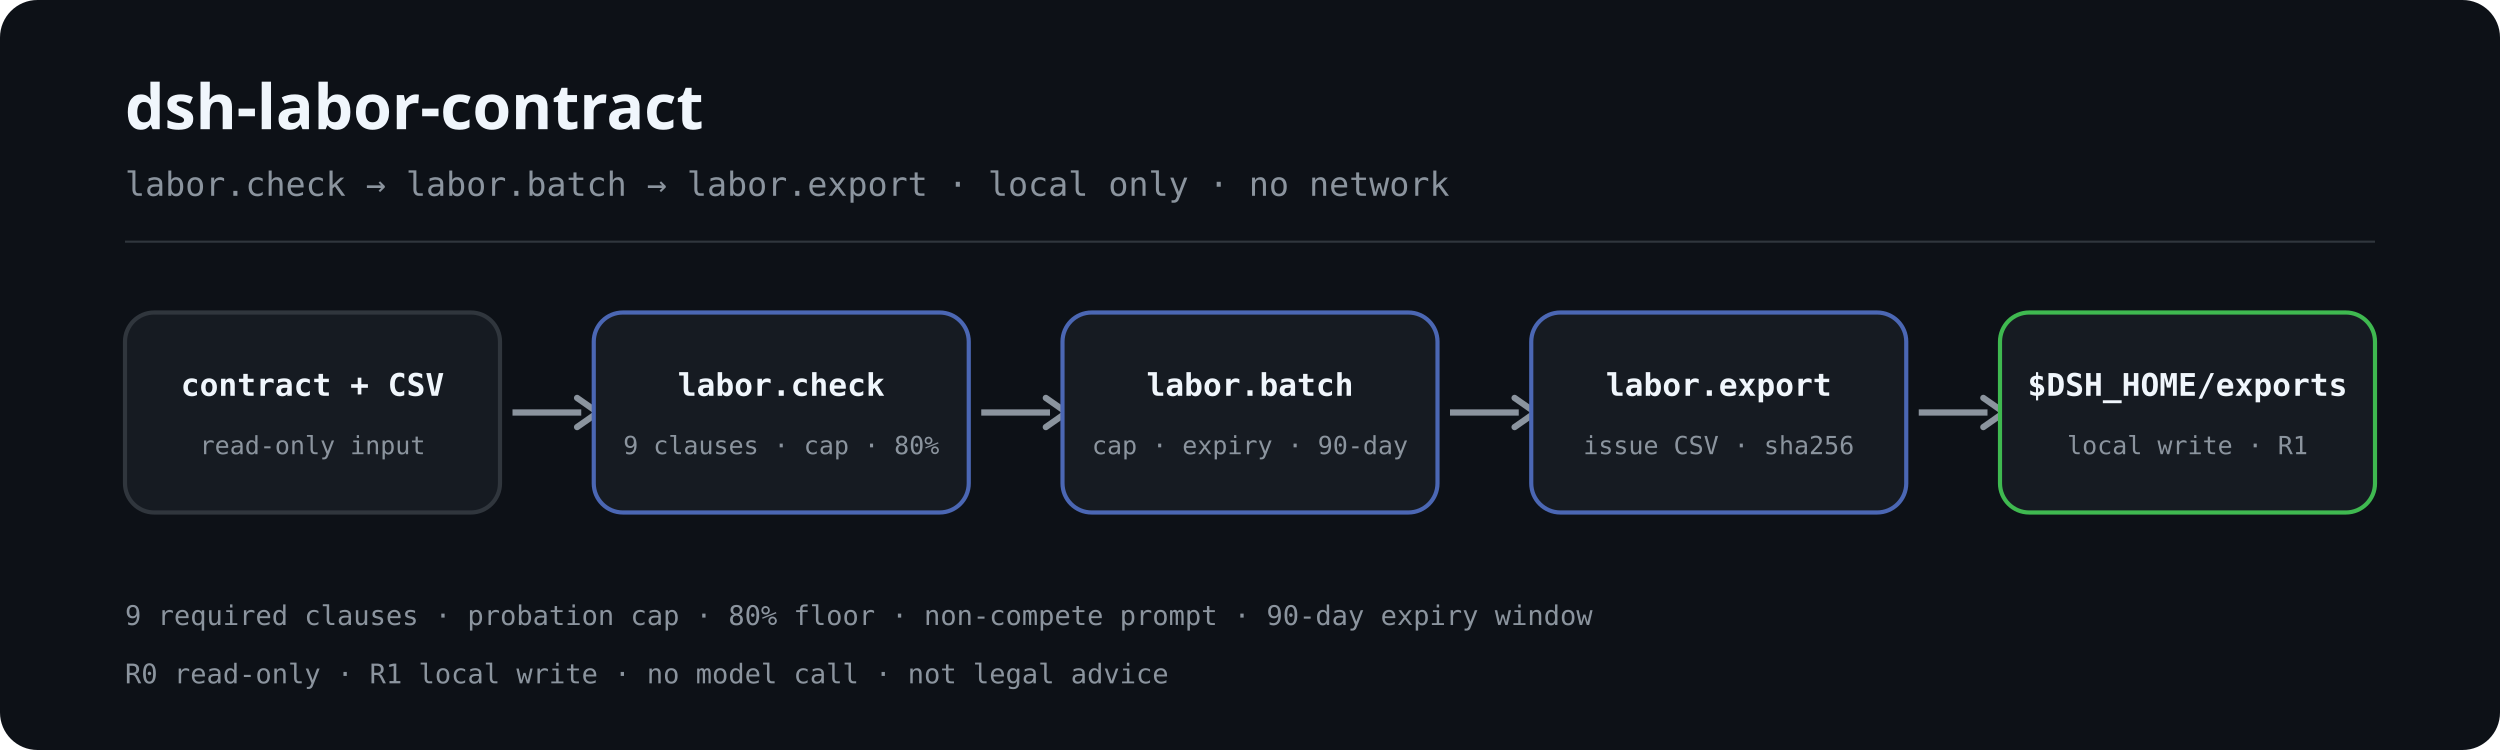
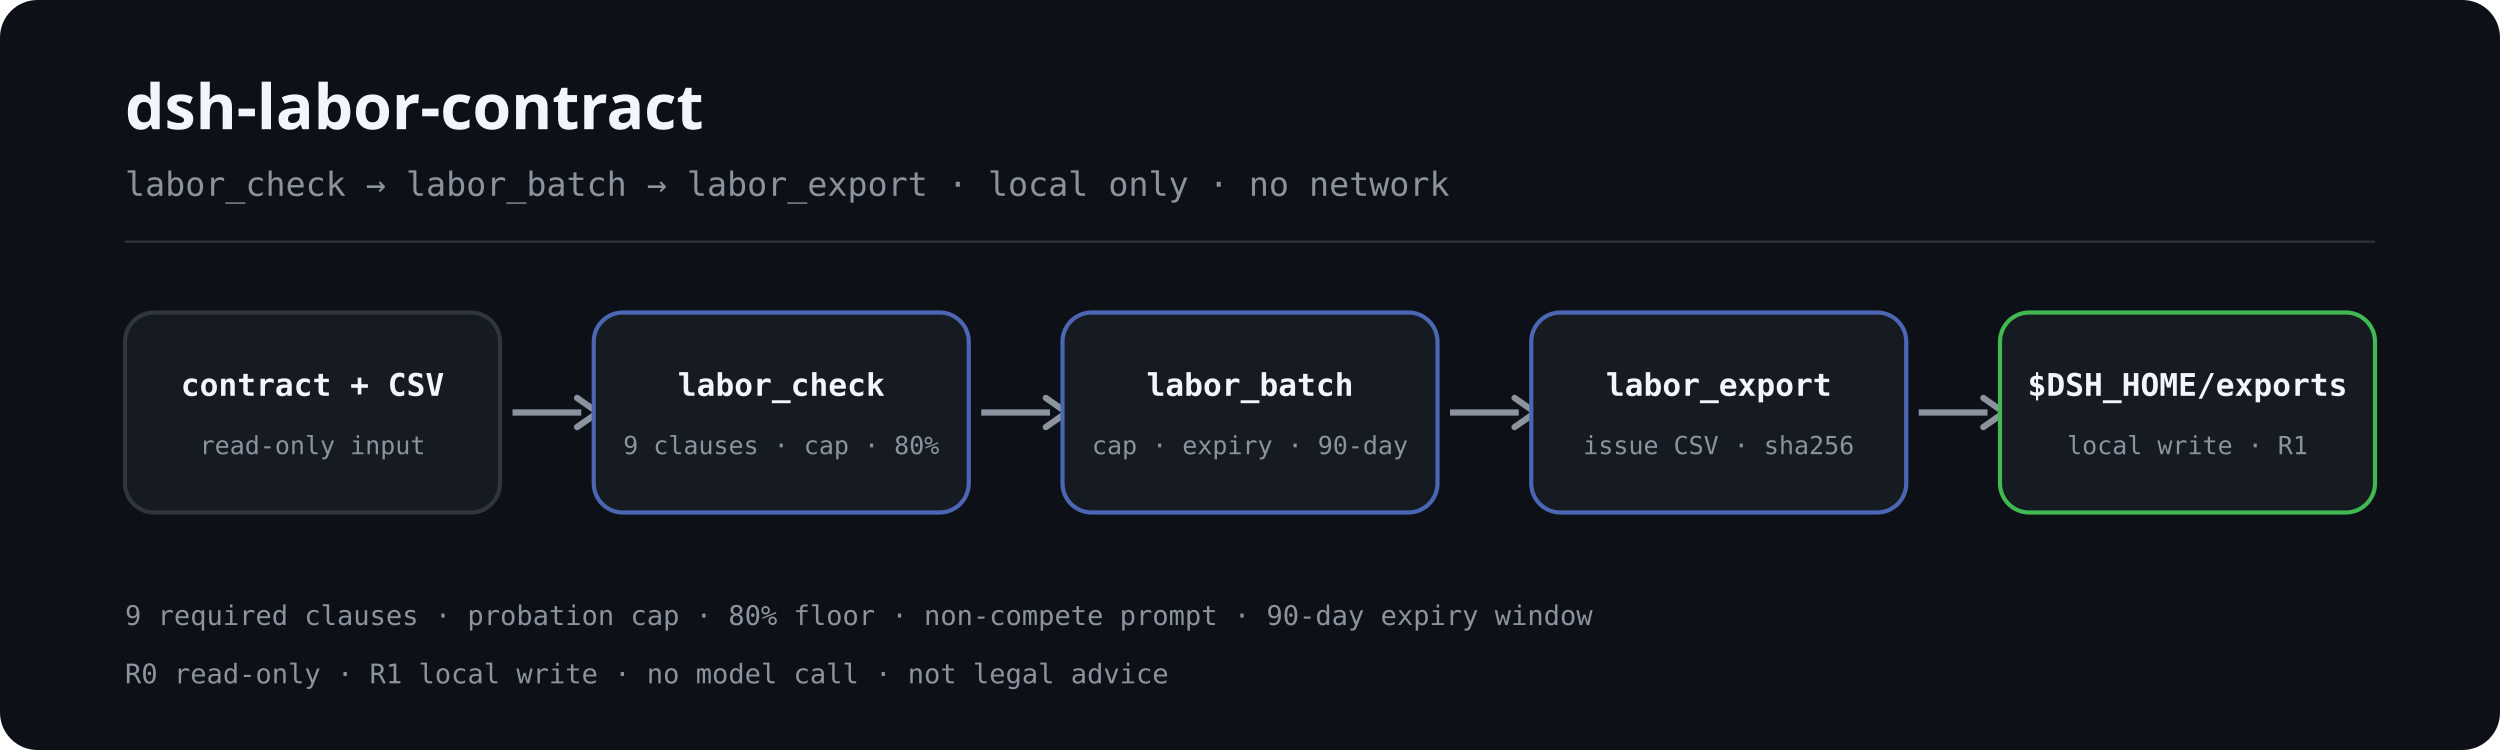
<svg xmlns="http://www.w3.org/2000/svg" width="1200" height="360" viewBox="0 0 1200 360" role="img" aria-label="dsh-labor-contract pipeline">
  <rect width="1200" height="360" rx="18" fill="#0d1117" />
  <text x="60" y="62" fill="#f0f6fc" font-family="ui-sans-serif,system-ui,sans-serif" font-size="30" font-weight="700">dsh-labor-contract</text>
-   <text x="60" y="94" fill="#8b949e" font-family="ui-monospace,monospace" font-size="16">labor.check → labor.batch → labor.export · local only · no network</text>
+   <text x="60" y="94" fill="#8b949e" font-family="ui-monospace,monospace" font-size="16">labor_check → labor_batch → labor_export · local only · no network</text>
  <line x1="60" y1="116" x2="1140" y2="116" stroke="#30363d" />
  <rect x="60" y="150" width="180" height="96" rx="14" fill="#161b22" stroke="#30363d" stroke-width="2" />
  <text x="150" y="190" fill="#f0f6fc" text-anchor="middle" font-family="ui-monospace,monospace" font-size="15" font-weight="700">contract + CSV</text>
  <text x="150" y="218" fill="#8b949e" text-anchor="middle" font-family="ui-monospace,monospace" font-size="12">read-only input</text>
  <path d="M246 198h33" stroke="#8b949e" stroke-width="3" />
  <path d="M277 191l10 7-10 7" fill="none" stroke="#8b949e" stroke-width="3" stroke-linecap="round" stroke-linejoin="round" />
  <rect x="285" y="150" width="180" height="96" rx="14" fill="#161b22" stroke="#4B67B4" stroke-width="2" />
-   <text x="375" y="190" fill="#f0f6fc" text-anchor="middle" font-family="ui-monospace,monospace" font-size="15" font-weight="700">labor.check</text>
+   <text x="375" y="190" fill="#f0f6fc" text-anchor="middle" font-family="ui-monospace,monospace" font-size="15" font-weight="700">labor_check</text>
  <text x="375" y="218" fill="#8b949e" text-anchor="middle" font-family="ui-monospace,monospace" font-size="12">9 clauses · cap · 80%</text>
  <path d="M471 198h33" stroke="#8b949e" stroke-width="3" />
  <path d="M502 191l10 7-10 7" fill="none" stroke="#8b949e" stroke-width="3" stroke-linecap="round" stroke-linejoin="round" />
  <rect x="510" y="150" width="180" height="96" rx="14" fill="#161b22" stroke="#4B67B4" stroke-width="2" />
-   <text x="600" y="190" fill="#f0f6fc" text-anchor="middle" font-family="ui-monospace,monospace" font-size="15" font-weight="700">labor.batch</text>
+   <text x="600" y="190" fill="#f0f6fc" text-anchor="middle" font-family="ui-monospace,monospace" font-size="15" font-weight="700">labor_batch</text>
  <text x="600" y="218" fill="#8b949e" text-anchor="middle" font-family="ui-monospace,monospace" font-size="12">cap · expiry · 90-day</text>
  <path d="M696 198h33" stroke="#8b949e" stroke-width="3" />
  <path d="M727 191l10 7-10 7" fill="none" stroke="#8b949e" stroke-width="3" stroke-linecap="round" stroke-linejoin="round" />
  <rect x="735" y="150" width="180" height="96" rx="14" fill="#161b22" stroke="#4B67B4" stroke-width="2" />
-   <text x="825" y="190" fill="#f0f6fc" text-anchor="middle" font-family="ui-monospace,monospace" font-size="15" font-weight="700">labor.export</text>
+   <text x="825" y="190" fill="#f0f6fc" text-anchor="middle" font-family="ui-monospace,monospace" font-size="15" font-weight="700">labor_export</text>
  <text x="825" y="218" fill="#8b949e" text-anchor="middle" font-family="ui-monospace,monospace" font-size="12">issue CSV · sha256</text>
  <path d="M921 198h33" stroke="#8b949e" stroke-width="3" />
  <path d="M952 191l10 7-10 7" fill="none" stroke="#8b949e" stroke-width="3" stroke-linecap="round" stroke-linejoin="round" />
  <rect x="960" y="150" width="180" height="96" rx="14" fill="#161b22" stroke="#3fb950" stroke-width="2" />
  <text x="1050" y="190" fill="#f0f6fc" text-anchor="middle" font-family="ui-monospace,monospace" font-size="15" font-weight="700">$DSH_HOME/exports</text>
  <text x="1050" y="218" fill="#8b949e" text-anchor="middle" font-family="ui-monospace,monospace" font-size="12">local write · R1</text>
  <text x="60" y="300" fill="#8b949e" font-family="ui-monospace,monospace" font-size="13">9 required clauses · probation cap · 80% floor · non-compete prompt · 90-day expiry window</text>
  <text x="60" y="328" fill="#8b949e" font-family="ui-monospace,monospace" font-size="13">R0 read-only · R1 local write · no model call · not legal advice</text>
</svg>
